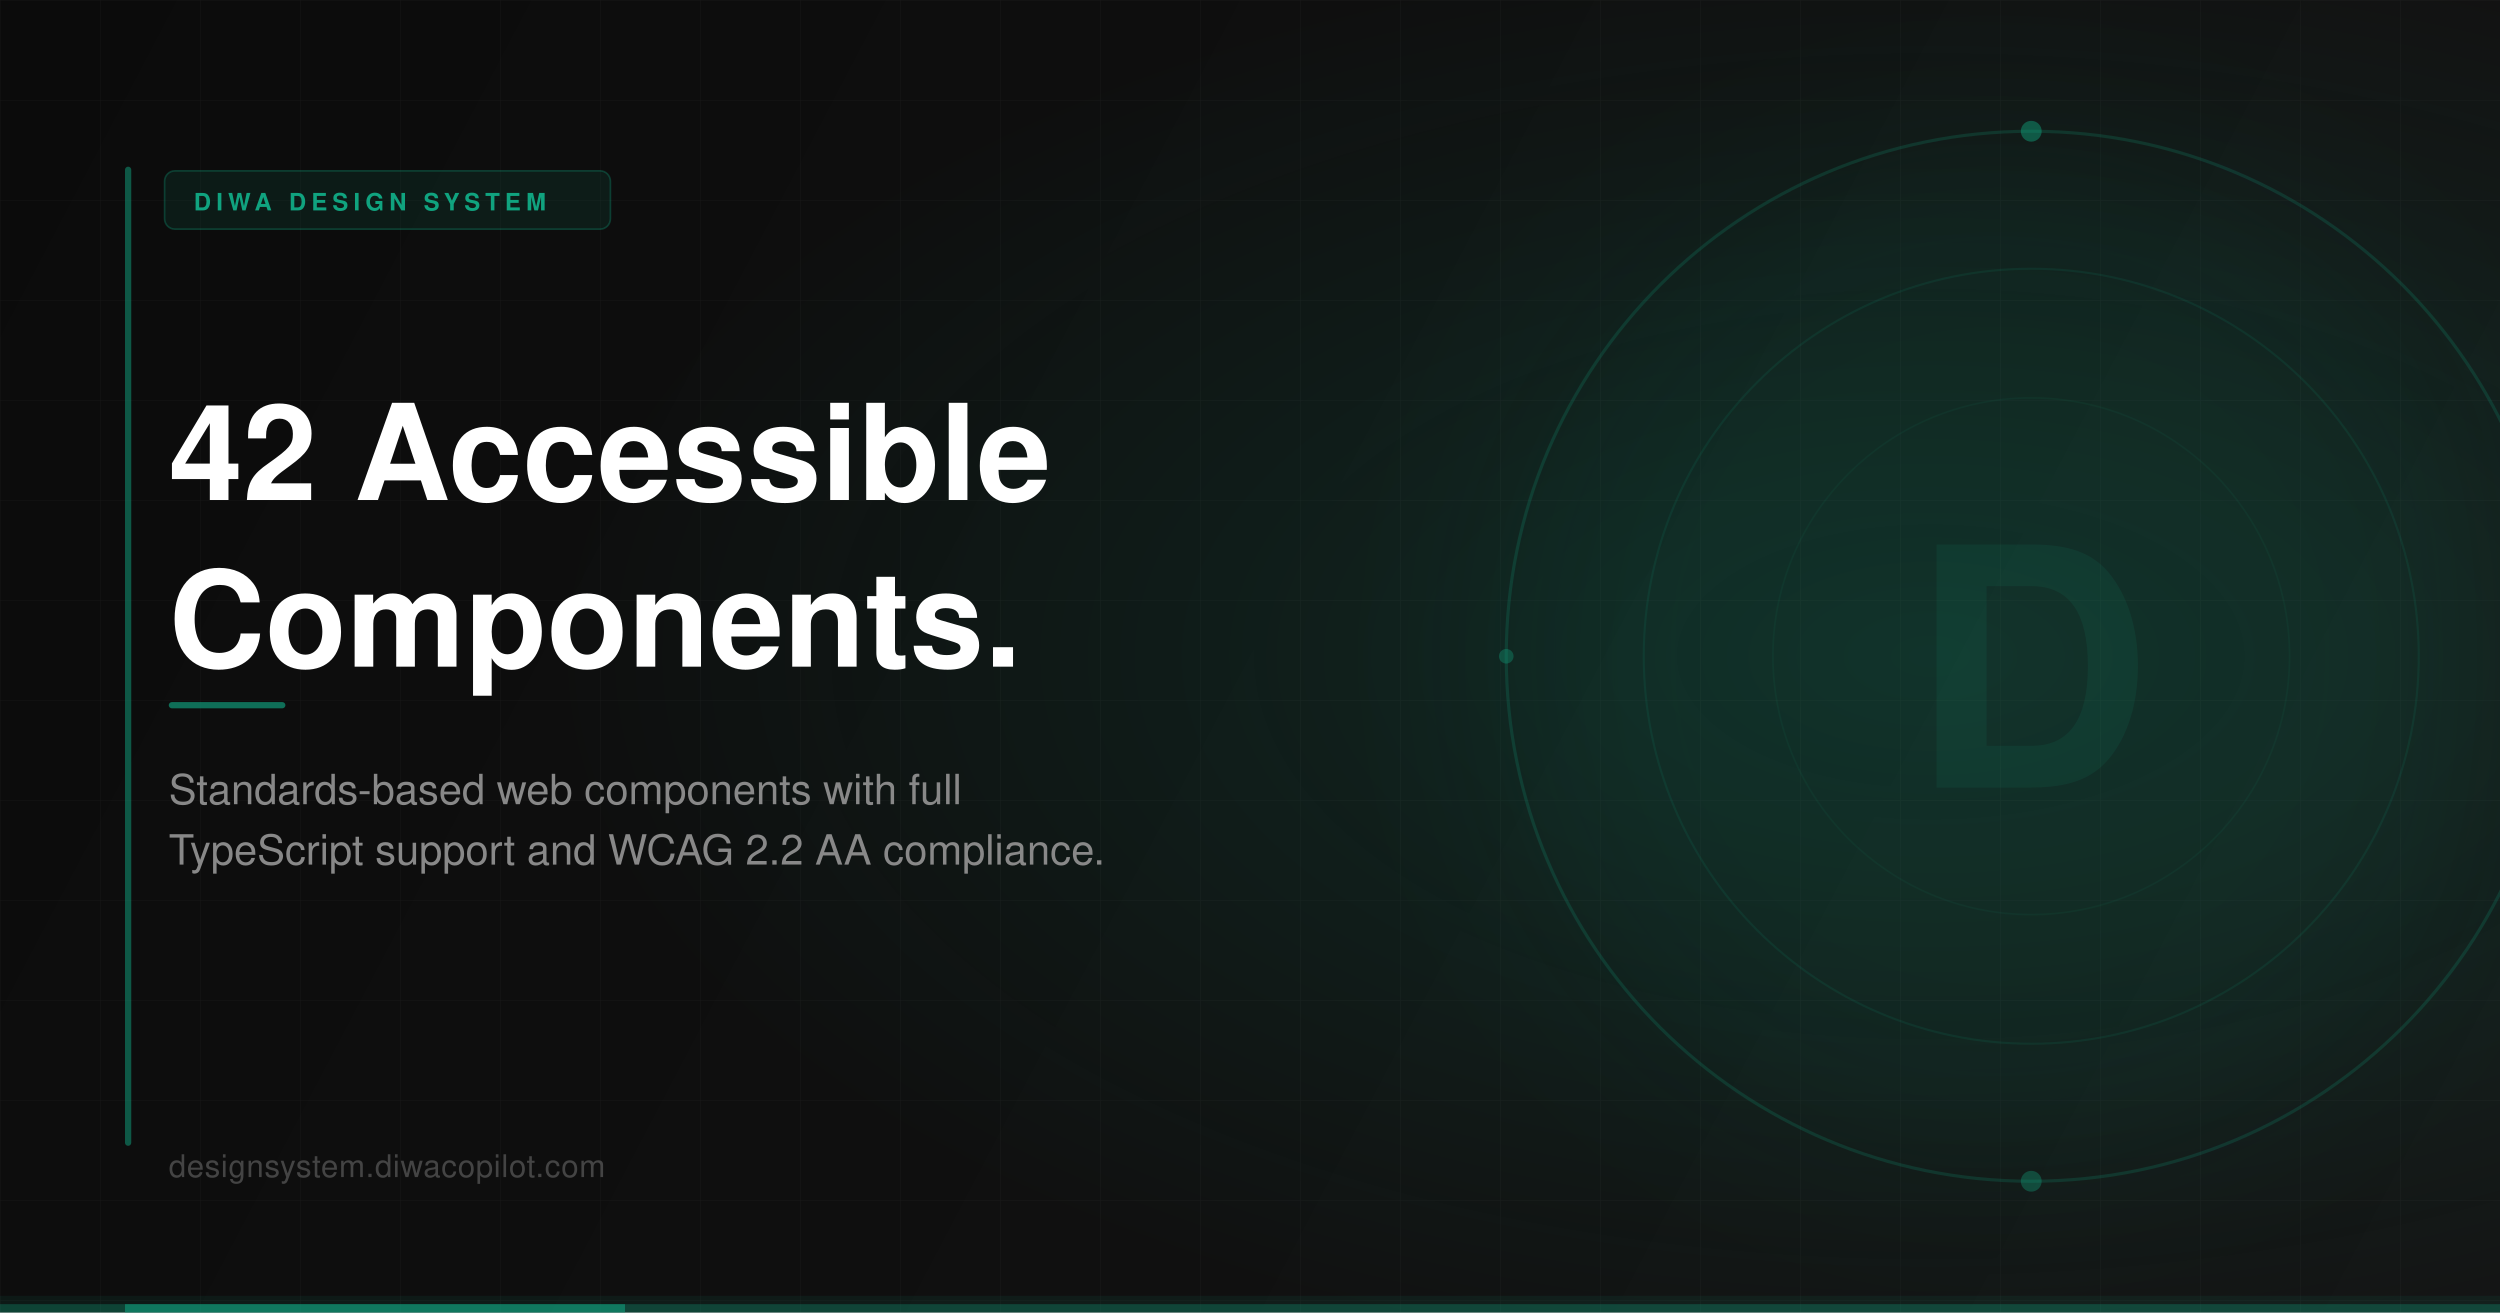
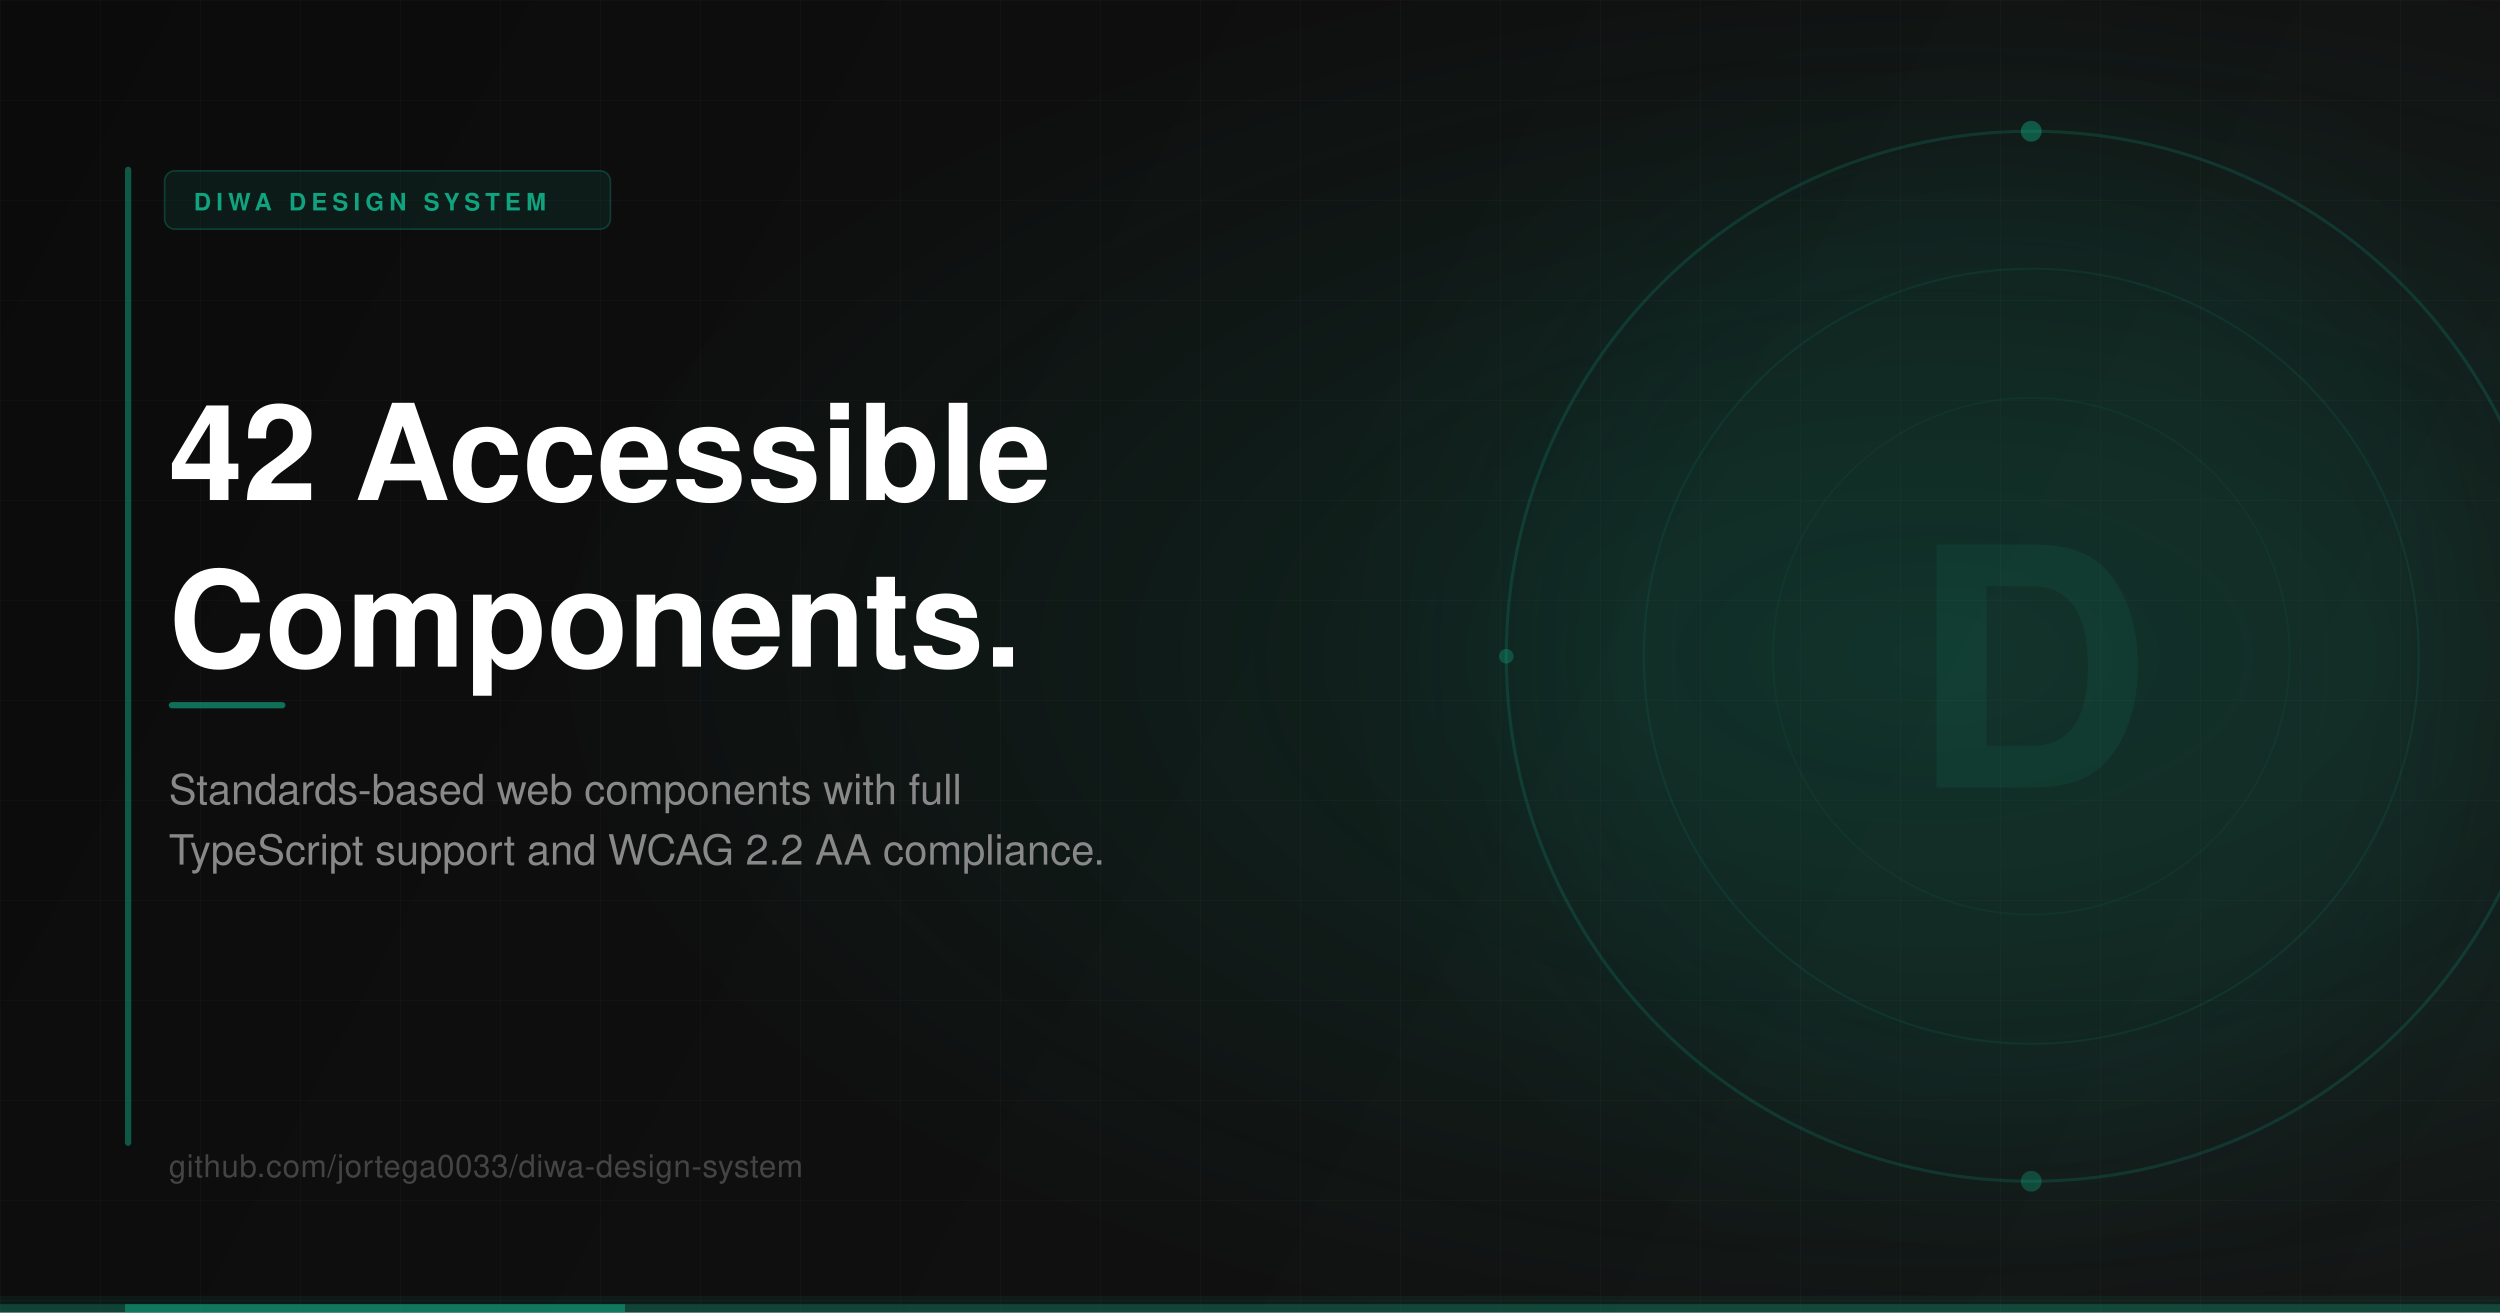
<svg xmlns="http://www.w3.org/2000/svg" width="1200" height="630" viewBox="0 0 1200 630">
  <defs>
    <linearGradient id="bg" x1="0" y1="0" x2="1200" y2="630" gradientUnits="userSpaceOnUse">
      <stop offset="0%" stop-color="#0b0b0b" />
      <stop offset="100%" stop-color="#141414" />
    </linearGradient>
    <pattern id="gp" width="48" height="48" patternUnits="userSpaceOnUse">
      <path d="M48,0L0,0 0,48" fill="none" stroke="white" stroke-width="0.5" stroke-opacity="0.04" />
    </pattern>
    <radialGradient id="gw" cx="0.77" cy="0.5" r="0.55" fx="0.77" fy="0.5">
      <stop offset="0%" stop-color="#10a37f" stop-opacity="0.18" />
      <stop offset="100%" stop-color="#10a37f" stop-opacity="0" />
    </radialGradient>
    <filter id="sf" x="-40%" y="-40%" width="180%" height="180%">
      <feGaussianBlur in="SourceGraphic" stdDeviation="45" />
    </filter>
  </defs>
  <rect width="1200" height="630" fill="url(#bg)" />
  <rect width="1200" height="630" fill="url(#gp)" />
  <rect width="1200" height="630" fill="url(#gw)" />
  <circle cx="960" cy="315" r="240" fill="#10a37f" opacity="0.07" filter="url(#sf)" />
  <circle cx="975" cy="315" r="252" fill="none" stroke="#10a37f" stroke-width="1.5" stroke-opacity="0.20" />
  <circle cx="975" cy="315" r="186" fill="none" stroke="#10a37f" stroke-width="1" stroke-opacity="0.11" />
  <circle cx="975" cy="315" r="124" fill="none" stroke="#10a37f" stroke-width="0.8" stroke-opacity="0.07" />
  <circle cx="975" cy="63" r="5" fill="#10a37f" opacity="0.45" />
  <circle cx="975" cy="567" r="5" fill="#10a37f" opacity="0.35" />
  <circle cx="723" cy="315" r="3.5" fill="#10a37f" opacity="0.35" />
  <text x="975" y="378" text-anchor="middle" font-family="-apple-system,BlinkMacSystemFont,'Segoe UI',Helvetica,Arial,sans-serif" font-size="160" font-weight="900" fill="#10a37f" opacity="0.10">D</text>
  <rect x="60" y="80" width="3" height="470" rx="1.5" fill="#10a37f" opacity="0.50" />
  <rect x="79" y="82" width="214" height="28" rx="5" fill="#10a37f" fill-opacity="0.10" stroke="#10a37f" stroke-width="0.8" stroke-opacity="0.30" />
  <text x="93" y="101" font-family="-apple-system,BlinkMacSystemFont,'Segoe UI',Helvetica,Arial,sans-serif" font-size="11.5" font-weight="700" letter-spacing="2.5" fill="#10a37f">DIWA DESIGN SYSTEM</text>
  <text x="81" y="240" font-family="-apple-system,BlinkMacSystemFont,'Segoe UI',Helvetica,Arial,sans-serif" font-size="64" font-weight="800" fill="white">42 Accessible</text>
  <text x="81" y="320" font-family="-apple-system,BlinkMacSystemFont,'Segoe UI',Helvetica,Arial,sans-serif" font-size="64" font-weight="800" fill="white">Components.</text>
  <rect x="81" y="337" width="56" height="3" rx="1.5" fill="#10a37f" opacity="0.65" />
  <text x="81" y="386" font-family="-apple-system,BlinkMacSystemFont,'Segoe UI',Helvetica,Arial,sans-serif" font-size="20" fill="#888">Standards-based web components with full</text>
  <text x="81" y="415" font-family="-apple-system,BlinkMacSystemFont,'Segoe UI',Helvetica,Arial,sans-serif" font-size="20" fill="#888">TypeScript support and WCAG 2.2 AA compliance.</text>
-   <text x="81" y="565" font-family="-apple-system,BlinkMacSystemFont,'Segoe UI',Helvetica,Arial,sans-serif" font-size="15" fill="#444" letter-spacing="0.3">designsystem.diwacopilot.com</text>
+   <text x="81" y="565" font-family="-apple-system,BlinkMacSystemFont,'Segoe UI',Helvetica,Arial,sans-serif" font-size="15" fill="#444" letter-spacing="0.3">github.com/jortega0033/diwa-design-system</text>
  <rect x="0" y="622" width="1200" height="8" fill="#10a37f" opacity="0.08" />
  <rect x="0" y="626" width="1200" height="4" fill="#10a37f" opacity="0.30" />
  <rect x="60" y="626" width="240" height="4" fill="#10a37f" opacity="0.55" />
</svg>
